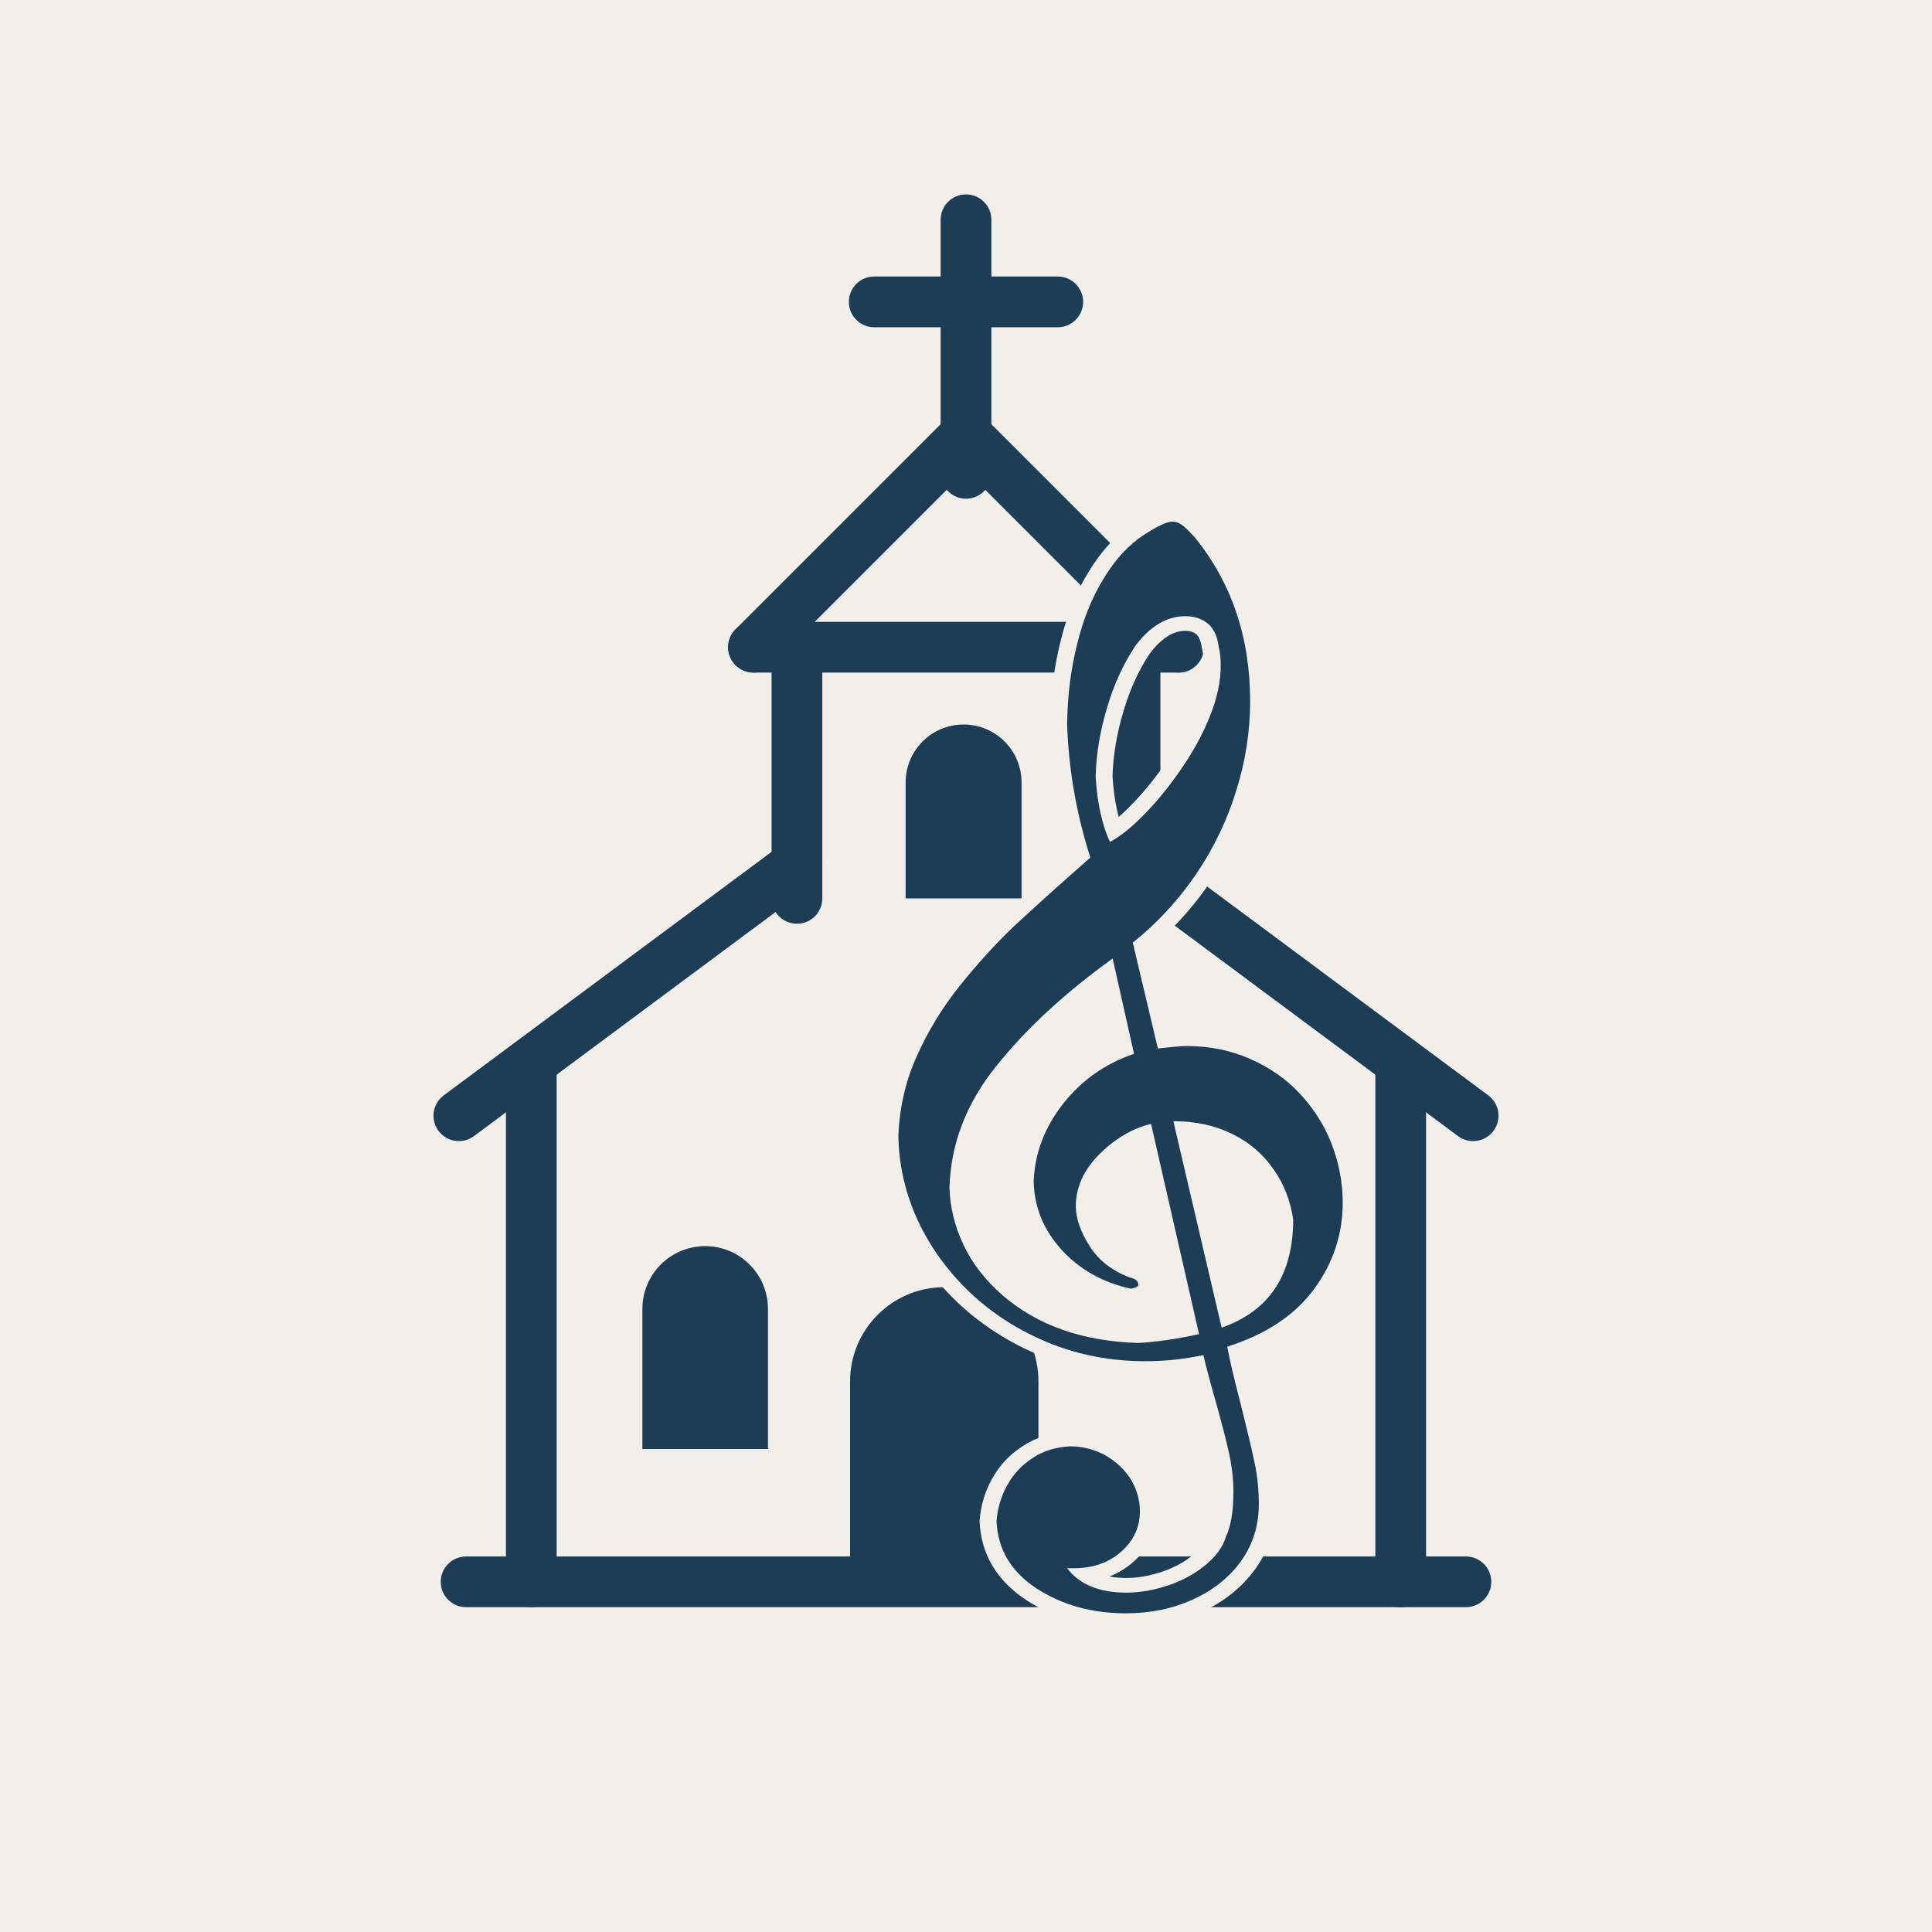
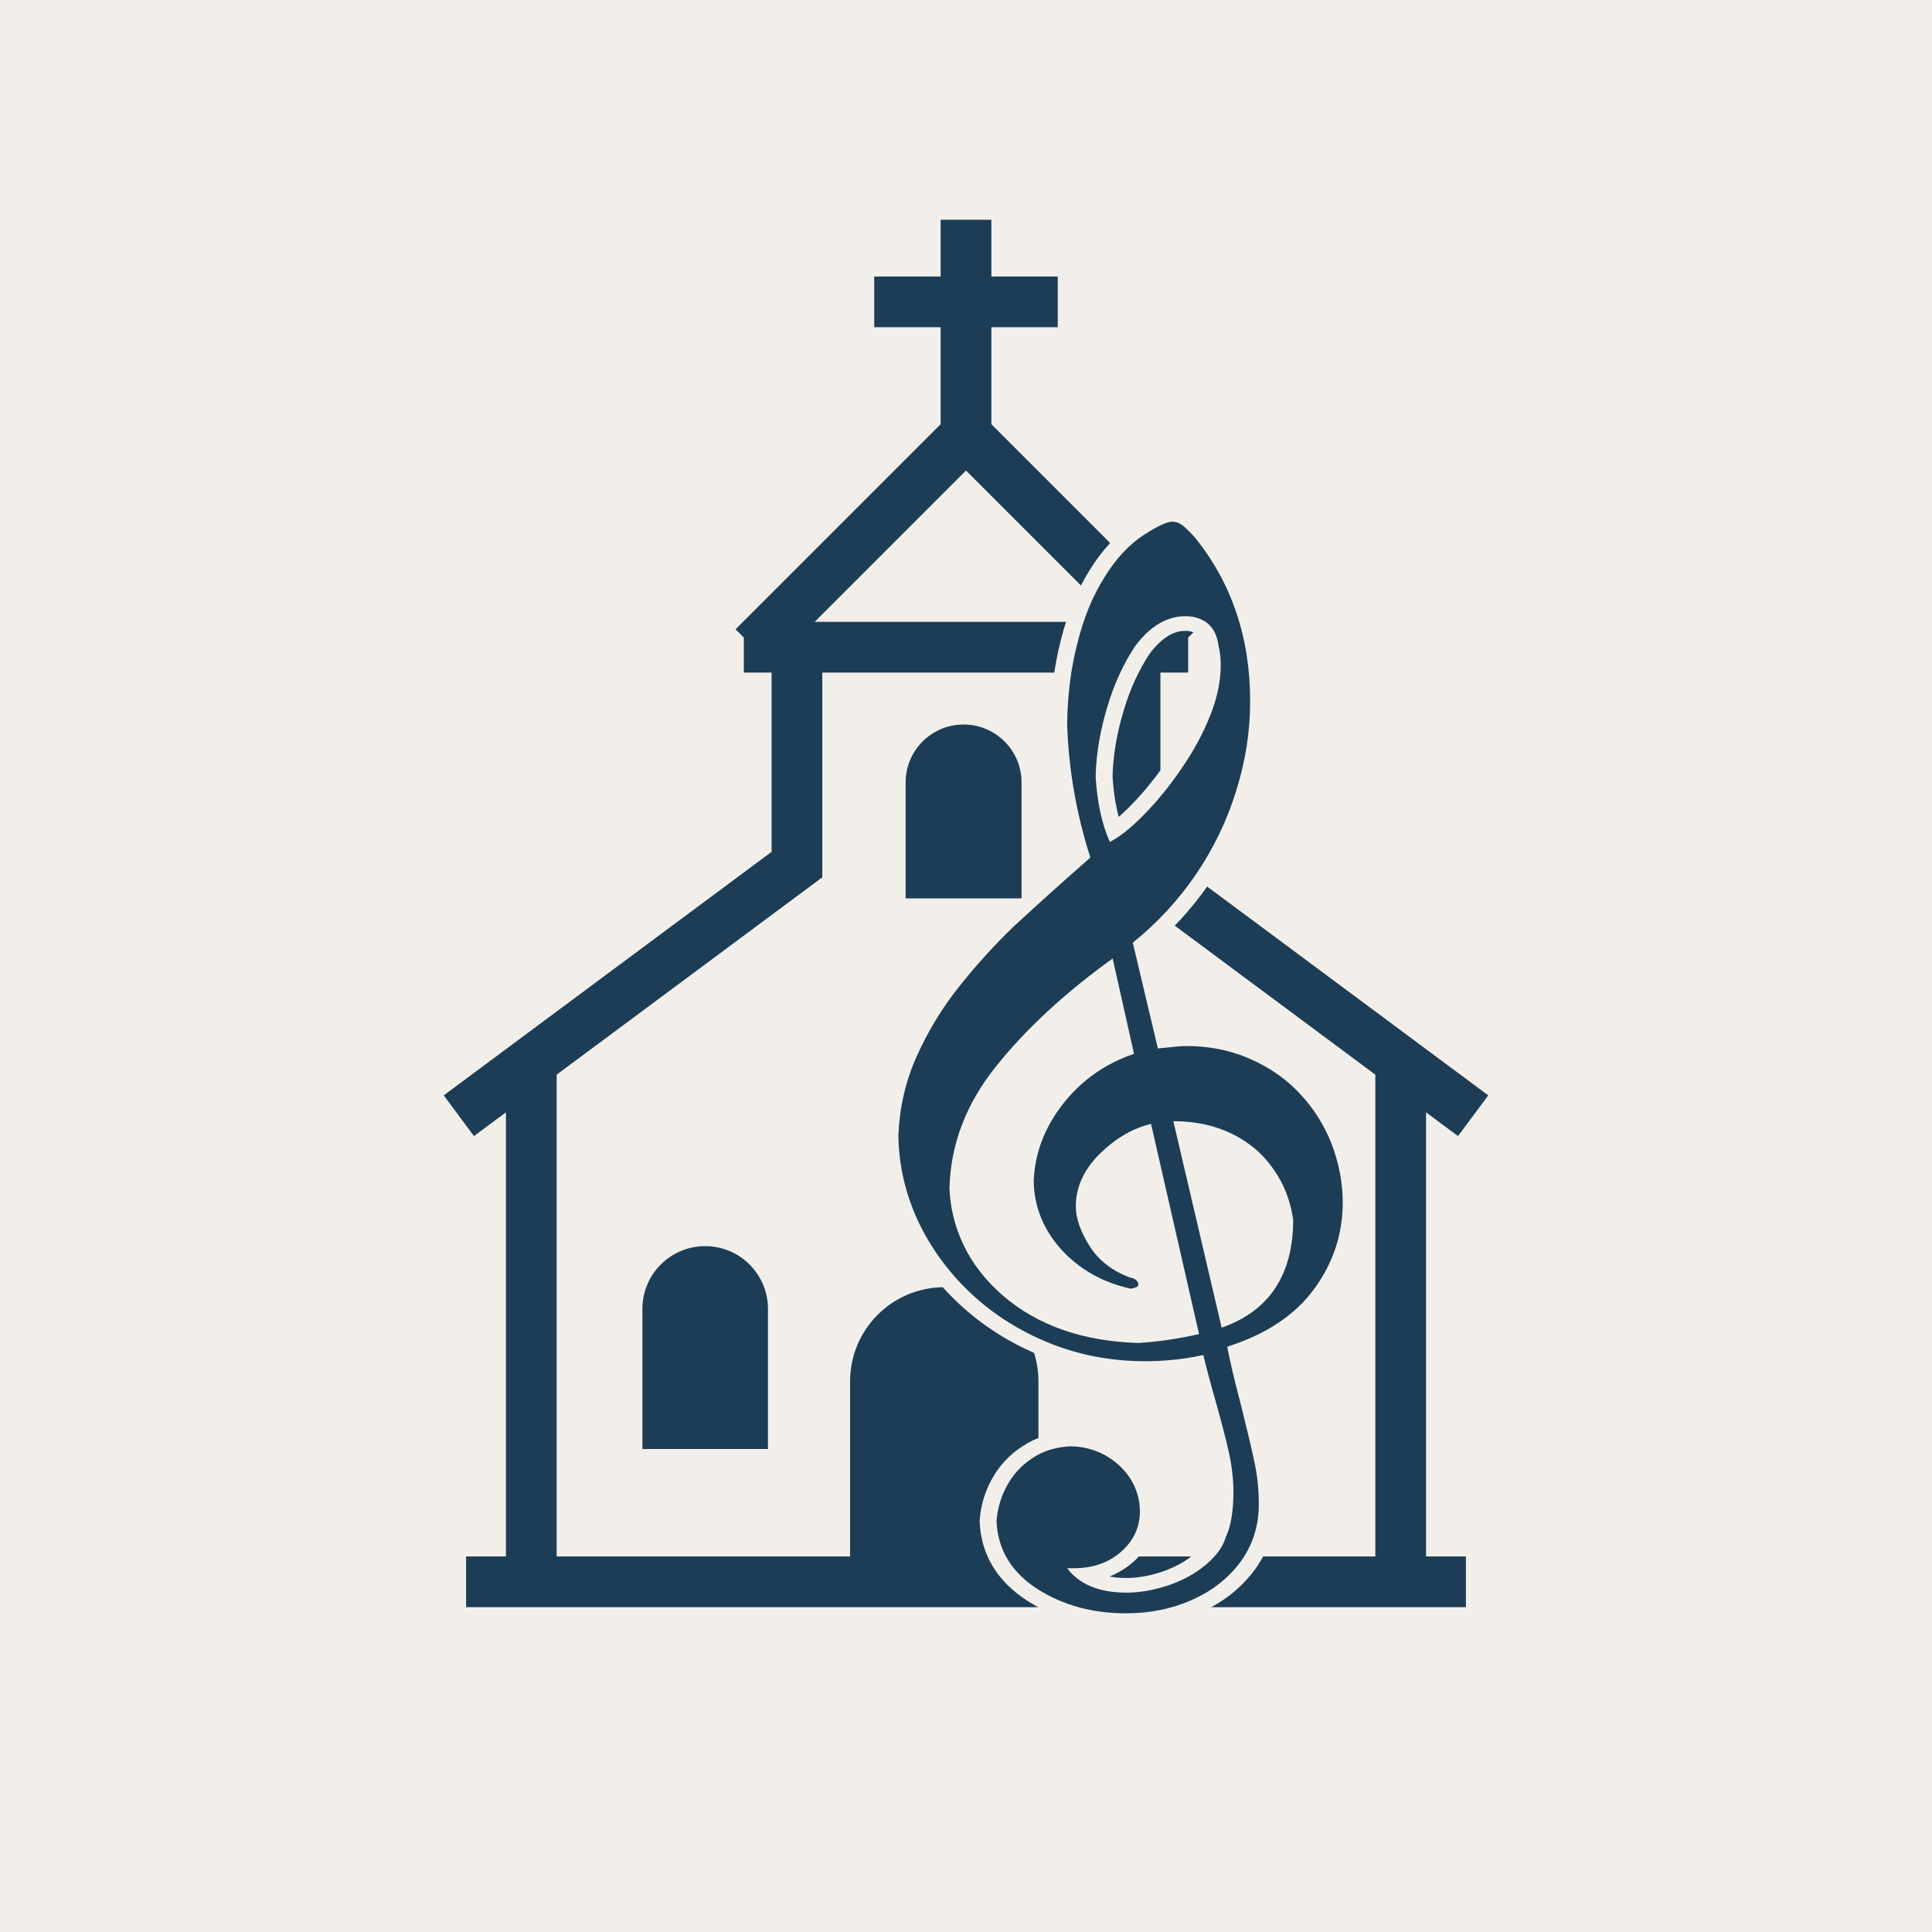
<svg xmlns="http://www.w3.org/2000/svg" viewBox="0 0 800 800" width="800" height="800" role="img" aria-label="Cantara">
  <rect width="800" height="800" fill="#f2efeb" />
-   <g fill="none" stroke="#1c3d55" stroke-width="21" stroke-linecap="round" stroke-linejoin="round">
+   <g fill="none" stroke="#1c3d55" stroke-width="21" stroke-linecap="butt" stroke-linejoin="miter" stroke-miterlimit="6">
    <path d="M193 655L607 655" />
    <path d="M220 443L220 655" />
    <path d="M580 443L580 655" />
-     <path d="M190 462L330 358" />
-     <path d="M610 462L470 358" />
-     <path d="M330 268L330 372" />
-     <path d="M470 268L470 372" />
-     <path d="M312 268L488 268" />
+     <path d="M330 268L330 358L190 462" />
+     <path d="M470 268L470 358L610 462" />
+     <path d="M308 268L492 268" />
    <path d="M312 268L400 180L488 268" />
-     <path d="M400 91L400 196" />
+     <path d="M400 91L400 180" />
    <path d="M362 125L438 125" />
  </g>
  <g fill="#1c3d55">
    <path d="M375 372L375 324A24 24 0 0 1 423 324L423 372Z" />
    <path d="M266 600L266 542A26 26 0 0 1 318 542L318 600Z" />
    <path d="M352 655L352 572A39 39 0 0 1 430 572L430 655Z" />
  </g>
  <path transform="translate(219.93 -407.42) scale(0.12822 0.11117)" d="M 2002,7851 C 1941,7868 1886,7906 1835,7964 C 1784,8023 1759,8088 1759,8158 C 1759,8202 1774,8252 1803,8305 C 1832,8359 1876,8398 1933,8423 C 1952,8427 1961,8437 1961,8451 C 1961,8456 1954,8461 1937,8465 C 1846,8442 1771,8393 1713,8320 C 1655,8246 1625,8162 1623,8066 C 1626,7963 1657,7867 1716,7779 C 1776,7690 1853,7627 1947,7590 L 1878,7235 C 1724,7363 1599,7496 1502,7636 C 1405,7775 1355,7926 1351,8089 C 1353,8162 1368,8233 1396,8301 C 1424,8370 1466,8432 1522,8489 C 1635,8602 1782,8661 1961,8667 C 2022,8663 2087,8652 2157,8634 L 2002,7851 z M 2074,7841 L 2230,8610 C 2384,8548 2461,8413 2461,8207 C 2452,8138 2432,8076 2398,8021 C 2365,7965 2321,7921 2265,7889 C 2209,7857 2146,7841 2074,7841 z M 1869,6801 C 1902,6781 1940,6746 1981,6697 C 2022,6649 2062,6592 2100,6528 C 2139,6463 2170,6397 2193,6330 C 2216,6264 2227,6201 2227,6143 C 2227,6118 2225,6093 2220,6071 C 2216,6035 2205,6007 2186,5988 C 2167,5970 2143,5960 2113,5960 C 2053,5960 1999,5997 1951,6071 C 1914,6135 1883,6211 1861,6297 C 1838,6384 1825,6470 1823,6557 C 1828,6656 1844,6737 1869,6801 z M 1806,6859 C 1761,6697 1736,6532 1731,6364 C 1732,6256 1743,6155 1764,6061 C 1784,5967 1813,5886 1851,5816 C 1888,5746 1931,5693 1979,5657 C 2022,5625 2053,5608 2070,5608 C 2083,5608 2094,5613 2104,5622 C 2114,5631 2127,5646 2143,5666 C 2262,5835 2322,6039 2322,6277 C 2322,6390 2307,6500 2277,6610 C 2248,6719 2205,6823 2148,6920 C 2090,7018 2022,7103 1943,7176 L 2024,7570 C 2068,7565 2098,7561 2115,7561 C 2191,7561 2259,7577 2322,7609 C 2385,7641 2439,7684 2483,7739 C 2527,7793 2561,7855 2585,7925 C 2608,7995 2621,8068 2621,8144 C 2621,8262 2590,8370 2528,8467 C 2466,8564 2373,8635 2248,8681 C 2256,8730 2270,8801 2291,8892 C 2311,8984 2326,9057 2336,9111 C 2346,9165 2350,9217 2350,9268 C 2350,9347 2331,9417 2293,9479 C 2254,9541 2202,9589 2136,9623 C 2071,9657 1999,9674 1921,9674 C 1811,9674 1715,9643 1633,9582 C 1551,9520 1507,9437 1503,9331 C 1506,9284 1517,9240 1537,9198 C 1557,9156 1584,9122 1619,9096 C 1653,9069 1694,9055 1741,9052 C 1780,9052 1817,9063 1852,9084 C 1886,9106 1914,9135 1935,9172 C 1955,9209 1966,9250 1966,9294 C 1966,9353 1946,9403 1906,9444 C 1866,9485 1815,9506 1754,9506 L 1731,9506 C 1770,9566 1834,9597 1923,9597 C 1968,9597 2014,9587 2060,9569 C 2107,9550 2146,9525 2179,9493 C 2212,9461 2234,9427 2243,9391 C 2260,9350 2268,9293 2268,9222 C 2268,9174 2263,9126 2254,9078 C 2245,9031 2231,8968 2212,8890 C 2193,8813 2179,8753 2171,8712 C 2111,8727 2049,8735 1984,8735 C 1875,8735 1772,8713 1675,8668 C 1578,8623 1493,8561 1419,8481 C 1346,8401 1289,8311 1248,8209 C 1208,8108 1187,8002 1186,7892 C 1190,7790 1209,7692 1245,7600 C 1281,7507 1327,7419 1384,7337 C 1441,7255 1500,7180 1561,7113 C 1623,7047 1704,6962 1806,6859 z " fill="none" stroke="#f2efeb" stroke-width="109.18" stroke-linejoin="round" />
  <path transform="translate(219.93 -407.42) scale(0.12822 0.11117)" d="M 2002,7851 C 1941,7868 1886,7906 1835,7964 C 1784,8023 1759,8088 1759,8158 C 1759,8202 1774,8252 1803,8305 C 1832,8359 1876,8398 1933,8423 C 1952,8427 1961,8437 1961,8451 C 1961,8456 1954,8461 1937,8465 C 1846,8442 1771,8393 1713,8320 C 1655,8246 1625,8162 1623,8066 C 1626,7963 1657,7867 1716,7779 C 1776,7690 1853,7627 1947,7590 L 1878,7235 C 1724,7363 1599,7496 1502,7636 C 1405,7775 1355,7926 1351,8089 C 1353,8162 1368,8233 1396,8301 C 1424,8370 1466,8432 1522,8489 C 1635,8602 1782,8661 1961,8667 C 2022,8663 2087,8652 2157,8634 L 2002,7851 z M 2074,7841 L 2230,8610 C 2384,8548 2461,8413 2461,8207 C 2452,8138 2432,8076 2398,8021 C 2365,7965 2321,7921 2265,7889 C 2209,7857 2146,7841 2074,7841 z M 1869,6801 C 1902,6781 1940,6746 1981,6697 C 2022,6649 2062,6592 2100,6528 C 2139,6463 2170,6397 2193,6330 C 2216,6264 2227,6201 2227,6143 C 2227,6118 2225,6093 2220,6071 C 2216,6035 2205,6007 2186,5988 C 2167,5970 2143,5960 2113,5960 C 2053,5960 1999,5997 1951,6071 C 1914,6135 1883,6211 1861,6297 C 1838,6384 1825,6470 1823,6557 C 1828,6656 1844,6737 1869,6801 z M 1806,6859 C 1761,6697 1736,6532 1731,6364 C 1732,6256 1743,6155 1764,6061 C 1784,5967 1813,5886 1851,5816 C 1888,5746 1931,5693 1979,5657 C 2022,5625 2053,5608 2070,5608 C 2083,5608 2094,5613 2104,5622 C 2114,5631 2127,5646 2143,5666 C 2262,5835 2322,6039 2322,6277 C 2322,6390 2307,6500 2277,6610 C 2248,6719 2205,6823 2148,6920 C 2090,7018 2022,7103 1943,7176 L 2024,7570 C 2068,7565 2098,7561 2115,7561 C 2191,7561 2259,7577 2322,7609 C 2385,7641 2439,7684 2483,7739 C 2527,7793 2561,7855 2585,7925 C 2608,7995 2621,8068 2621,8144 C 2621,8262 2590,8370 2528,8467 C 2466,8564 2373,8635 2248,8681 C 2256,8730 2270,8801 2291,8892 C 2311,8984 2326,9057 2336,9111 C 2346,9165 2350,9217 2350,9268 C 2350,9347 2331,9417 2293,9479 C 2254,9541 2202,9589 2136,9623 C 2071,9657 1999,9674 1921,9674 C 1811,9674 1715,9643 1633,9582 C 1551,9520 1507,9437 1503,9331 C 1506,9284 1517,9240 1537,9198 C 1557,9156 1584,9122 1619,9096 C 1653,9069 1694,9055 1741,9052 C 1780,9052 1817,9063 1852,9084 C 1886,9106 1914,9135 1935,9172 C 1955,9209 1966,9250 1966,9294 C 1966,9353 1946,9403 1906,9444 C 1866,9485 1815,9506 1754,9506 L 1731,9506 C 1770,9566 1834,9597 1923,9597 C 1968,9597 2014,9587 2060,9569 C 2107,9550 2146,9525 2179,9493 C 2212,9461 2234,9427 2243,9391 C 2260,9350 2268,9293 2268,9222 C 2268,9174 2263,9126 2254,9078 C 2245,9031 2231,8968 2212,8890 C 2193,8813 2179,8753 2171,8712 C 2111,8727 2049,8735 1984,8735 C 1875,8735 1772,8713 1675,8668 C 1578,8623 1493,8561 1419,8481 C 1346,8401 1289,8311 1248,8209 C 1208,8108 1187,8002 1186,7892 C 1190,7790 1209,7692 1245,7600 C 1281,7507 1327,7419 1384,7337 C 1441,7255 1500,7180 1561,7113 C 1623,7047 1704,6962 1806,6859 z " fill="#1c3d55" />
</svg>
